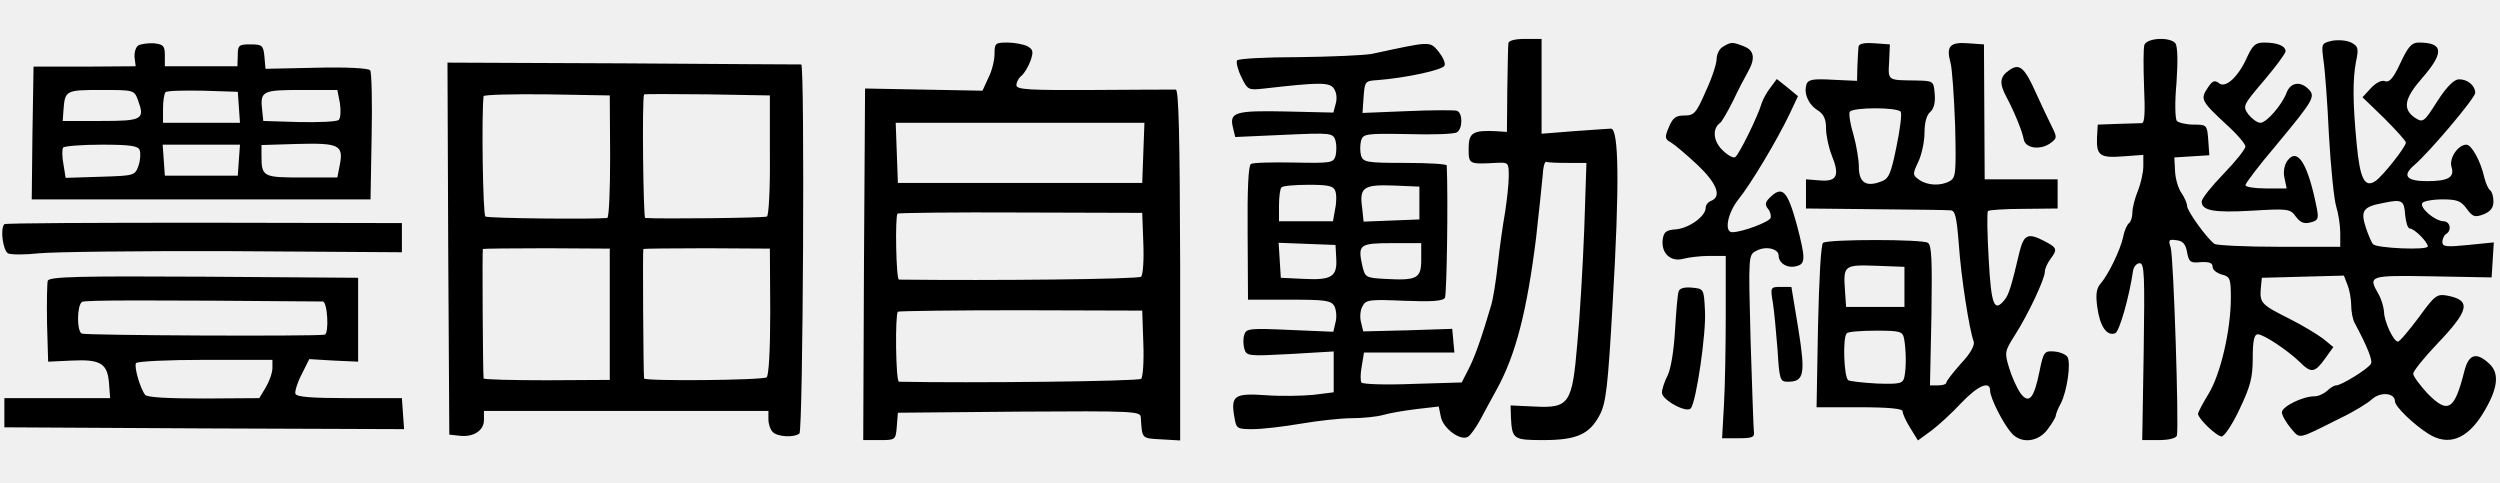
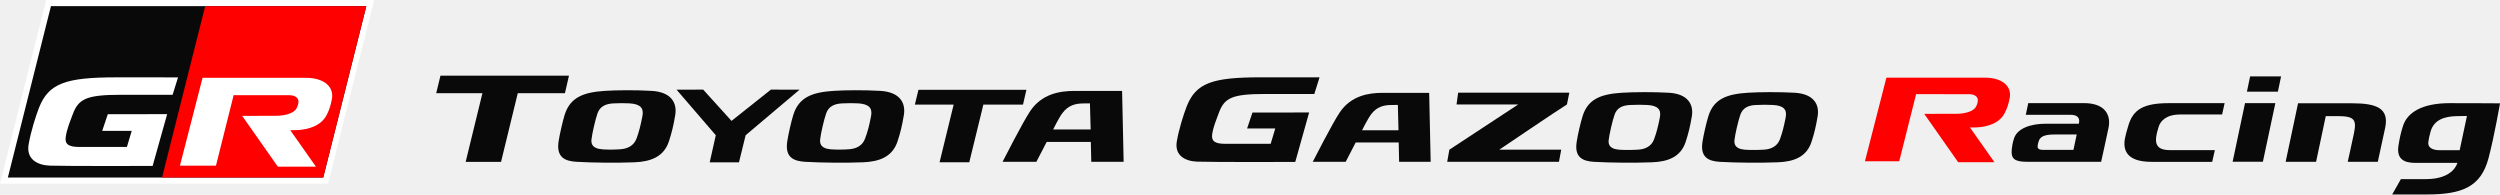
- <svg xmlns="http://www.w3.org/2000/svg" height="483" viewBox="17.3 13.4 685.5 112.3" width="2500">
-   <path d="m430.9 15.2c-.1.7-.2 6.5-.3 12.8l-.1 11.5-3-.2c-6.3-.3-7.5.4-7.5 4.7s0 4.4 7.3 4c3.7-.2 3.7-.1 3.7 3.7 0 2.1-.5 6.5-1 9.8-.6 3.3-1.5 9.7-2 14.3-.5 4.5-1.3 9.7-1.9 11.5-2.6 8.8-4.4 13.9-6.1 17.2l-1.9 3.7-13.4.4c-7.5.3-13.8.1-14.1-.4s-.3-2.5.1-4.5l.6-3.7h24.8l-.3-3.2-.3-3.3-12.2.4-12.2.3-.6-2.5c-.4-1.4-.2-3.4.4-4.4.9-1.8 1.9-1.9 11.4-1.5 7.5.3 10.6.1 11.2-.8.5-.9.9-26.8.5-36.3 0-.4-5.1-.7-11.4-.7-10.6 0-11.5-.2-12.1-2-.3-1.1-.3-2.9 0-4.1.6-1.9 1.3-2 12.9-1.8 6.7.2 12.7 0 13.4-.5 1.6-1 1.6-5.3 0-5.9-.7-.2-6.8-.2-13.6.1l-12.3.5.3-4.4c.3-4.2.4-4.4 3.8-4.6 7.8-.6 18-2.8 18.4-4 .3-.7-.5-2.4-1.7-3.9-2.4-2.8-2-2.8-18.2.7-2.2.4-11.3.8-20.2.9-8.9 0-16.4.4-16.8.9-.3.5.2 2.6 1.2 4.6 1.7 3.5 1.9 3.6 6.3 3.1 14.8-1.7 17.6-1.7 18.9-.2.8 1 1.1 2.6.7 4.2l-.7 2.6-12.9-.3c-14.1-.3-15.7.2-14.6 4.5l.6 2.5 13.4-.6c13.1-.6 13.4-.5 14.1 1.6.3 1.1.3 3 0 4.2-.6 1.9-1.3 2-11.4 1.8-5.9-.1-11.2 0-11.8.4-.7.4-1 7-.9 18.9l.1 18.3h11.3c9.9 0 11.5.2 12.4 1.8.5 1 .7 3 .3 4.4l-.6 2.6-11.9-.5c-11-.5-12-.4-12.5 1.3-.4 1.1-.3 2.8 0 3.9.6 2 1.2 2 12.6 1.4l11.9-.7v11.2l-5.6.7c-3.1.3-9 .4-13 .1-8.5-.6-9.6.1-8.7 5.6.6 3.6.6 3.7 5.2 3.7 2.5 0 8.4-.7 13.1-1.5s11-1.5 14-1.5 6.9-.4 8.6-.9 5.8-1.2 9.1-1.6l6.1-.7.6 2.9c.7 3.2 5.4 6.6 7.4 5.4.7-.4 2.2-2.5 3.4-4.7 1.1-2.1 3.2-5.9 4.5-8.3 5.2-9.4 8.3-21.5 10.8-41.6.8-7.2 1.6-14.8 1.8-17 .1-2.2.5-3.9 1-3.8.4.2 3 .3 5.9.3h5.1l-.6 18.2c-.4 10.1-1.2 24.1-1.9 31.3-1.4 16.6-2.2 17.8-11.8 17.3l-6.5-.3.1 3.3c.3 6 .7 6.2 8.9 6.2 9.2 0 12.7-1.6 15.5-7 1.7-3.3 2.2-7.8 3.5-30.7 1.9-32.2 1.7-47.8-.5-47.7-.8 0-5.4.4-10.2.7l-8.8.7v-26h-4.5c-2.9 0-4.6.5-4.6 1.2zm-47.5 40.4c.4.9.4 3.2 0 5l-.6 3.4h-14.8v-4.3c0-2.4.3-4.7.7-5 .3-.4 3.7-.7 7.4-.7 5.3 0 6.8.3 7.3 1.6zm23.1 3.4v4.5l-7.6.3-7.7.3-.4-3.8c-.8-5.6.4-6.4 8.6-6.1l7.1.3zm-22.8 15.2c.3 5-1.3 6-8.9 5.6l-6.3-.3-.3-4.8-.3-4.8 7.8.3 7.8.3zm23.3.3c0 5.2-1.1 5.8-10 5.3-5.3-.3-5.4-.4-6.2-3.8-1.2-5.6-.7-6 8.2-6h8zm198.3-58.9c-.3.8-.3 6-.1 11.5.3 6.8.2 9.9-.6 10-.6 0-3.6.1-6.6.2l-5.5.2-.2 3.5c-.2 5 .8 5.7 7.2 5.2l5.5-.4v3.1c0 1.7-.7 4.8-1.5 6.8-.8 1.9-1.5 4.6-1.5 5.9 0 1.2-.4 2.5-.9 2.9-.5.3-1.3 2-1.6 3.7-.8 3.7-4.1 10.5-6.3 13-1.1 1.3-1.3 3-.8 6.5.7 5.1 2.6 7.9 4.9 7 1.1-.4 3.8-9.7 4.9-17.2.2-1.1 1-2 1.8-2 1.3 0 1.4 3.3 1.1 24.3l-.4 24.2h4.6c2.7 0 4.6-.5 4.9-1.2.6-2.2-.9-49.2-1.7-51.6-.7-2.1-.5-2.3 1.6-2 1.8.2 2.5 1.1 2.9 3.3.5 2.7.9 3 3.8 2.7 2.3-.1 3.2.2 3.2 1.3 0 .8 1.1 1.7 2.5 2.1 2.3.6 2.5 1.1 2.5 6.4 0 8.8-2.8 20.9-6.1 26.3-1.6 2.6-2.9 5.1-2.9 5.5 0 1.3 5.1 6.2 6.5 6.2.7 0 3-3.4 4.9-7.5 3-6.3 3.6-8.7 3.6-14 0-4.8.4-6.5 1.4-6.5 1.6 0 8.2 4.4 11.5 7.6 3.1 3.1 4.1 3 6.9-.9l2.3-3.2-2.8-2.3c-1.6-1.2-5.7-3.7-9.3-5.5-7.6-3.8-8.1-4.3-7.8-8.2l.3-3 11.3-.3 11.2-.3 1 2.6c.6 1.5 1 4 1 5.6s.4 3.7.9 4.7c3.5 6.5 5.1 10.5 4.5 11.3-.8 1.4-8.1 5.9-9.5 5.9-.6 0-1.7.7-2.5 1.5-.9.8-2.4 1.5-3.5 1.5-3.2 0-8.9 2.8-8.9 4.4 0 .8 1.1 2.7 2.4 4.3 2.7 3.1 1.6 3.3 13.6-2.7 3.6-1.7 7.5-4.1 8.7-5.2 2.3-2.1 6.3-1.8 6.3.6 0 1.4 5.2 6.4 9.2 8.9 5.4 3.4 10.5 1.5 14.8-5.4 4.2-6.8 4.8-11.1 1.9-13.8-3.6-3.4-5.7-2.7-6.9 2.1-2.7 10.7-4.5 11.7-10.1 6-2.1-2.3-3.9-4.7-3.9-5.4s2.9-4.3 6.4-8c9-9.4 9.6-12.1 3-13.4-2.9-.5-3.4-.2-7.9 6-2.7 3.6-5.2 6.6-5.7 6.6-1.2 0-3.8-5.6-3.8-8.2-.1-1.3-.7-3.4-1.5-4.8-2.9-5.1-2.8-5.2 14.8-4.9l16.2.3.3-4.8.3-4.8-7 .7c-6 .6-7.1.5-7.1-.8 0-.9.5-1.9 1-2.2 1.7-1 1.1-3.5-.7-3.5-2.4-.1-6.6-3.7-5.8-5 .3-.5 2.8-1 5.5-1 4 0 5.1.4 6.7 2.6s2.2 2.4 4.6 1.5c1.9-.8 2.7-1.8 2.7-3.5 0-1.4-.4-2.7-.9-3.1-.5-.3-1.2-1.9-1.6-3.5-1-4.5-3.5-9-4.9-9-2.3 0-4.8 3.7-4.1 6.1.9 2.8-.8 3.9-6.7 3.9-5.7 0-6.9-1.5-3.5-4.4 4.2-3.6 16.7-18.4 16.7-19.8 0-2-2.1-3.8-4.5-3.7-1.3 0-3.3 2-5.9 6-3.6 5.7-3.9 5.9-6 4.6-3.6-2.4-3.1-5.3 1.8-10.9 6.2-7.1 5.9-9.8-.9-9.8-1.9 0-2.9 1.1-5 5.6-1.9 4.1-3 5.4-4.2 5-.9-.4-2.5.4-3.9 1.9l-2.3 2.5 6 5.8c3.2 3.2 5.9 6.2 5.9 6.6 0 1.2-6.4 9.3-8.4 10.6-2.9 1.9-4.2-.6-5.1-10.2-1.1-11.5-1.1-17.6-.2-22.5.8-3.7.6-4.3-1.3-5.3-1.2-.6-3.4-.8-5.2-.5-3 .7-3 .8-2.4 5.4.4 2.5 1.1 11.8 1.5 20.6.5 8.8 1.4 17.6 2 19.5s1.1 5.2 1.1 7.2v3.8h-16.7c-9.3 0-17.3-.4-17.8-.8-2-1.4-7.5-9-7.5-10.4 0-.7-.7-2.3-1.5-3.5-.9-1.2-1.7-3.9-1.8-6l-.2-3.8 4.8-.3 4.8-.3-.3-4.2c-.3-4.1-.4-4.2-4-4.2-2 0-4.1-.5-4.6-1-.5-.6-.6-5.2-.1-10.5.4-6.1.3-9.9-.3-10.8-1.5-1.8-7.7-1.5-8.5.4zm71.5 46.7c.2 2 .7 3.7 1.3 3.7 1.2 0 4.9 3.7 4.9 4.9 0 1.1-14 .5-15-.6-.4-.4-1.3-2.5-2-4.6-1.5-4.6-.7-5.7 4.7-6.7 5.3-1.1 5.8-.8 6.1 3.3zm-621.6-46.5c-.7.5-1.1 1.9-1 3.3l.3 2.4-14 .1h-14l-.3 18.2-.2 18.2h92.9l.3-17.3c.2-9.4 0-17.6-.4-18.1-.5-.6-6.8-.9-14.7-.7l-14 .3-.3-3.4c-.3-3-.6-3.3-3.8-3.3s-3.5.2-3.5 3l-.1 3h-19.9v-3c0-2.6-.4-3-3-3.3-1.6-.1-3.6.2-4.3.6zm-.1 14.9c2 5.4 1.3 5.8-10.1 5.8h-10.5l.2-2.9c.4-5.5.6-5.6 10.3-5.6 8.9 0 9.1 0 10.1 2.7zm27.7 2 .3 4.3h-21.1v-3.8c0-2.1.3-4.2.7-4.6s5-.5 10.3-.4l9.5.3zm27.7-1.1c.3 2 .2 4.1-.3 4.6s-5.3.7-10.8.6l-9.9-.3-.3-2.8c-.6-5.4-.1-5.7 10.7-5.7h9.9zm0 16.8-.7 3.6h-9.8c-10.6 0-11-.2-11-6v-2.9l9.8-.3c11.4-.3 12.7.3 11.7 5.6zm-54.9-3.9c.3.8.2 2.7-.3 4.2-1 2.8-1.1 2.8-10.5 3.1l-9.5.3-.6-3.7c-.4-2.1-.4-4.1-.1-4.6.3-.4 5-.8 10.5-.8 7.8 0 10.1.3 10.5 1.5zm27.2 2.7-.3 4.3h-20l-.3-4.3-.3-4.2h21.2zm207.2-29.1c0 1.7-.7 4.7-1.7 6.6l-1.6 3.5-16.1-.3-16.1-.3-.3 48.2-.2 48.2h4.4c4.4 0 4.5 0 4.8-3.7l.3-3.8 33.3-.3c31.1-.2 33.2-.1 33.3 1.5.4 6 .1 5.8 5.6 6.1l5.2.3v-48c-.1-36-.4-48.1-1.2-48.2-.7 0-10.8 0-22.4.1-17.8.1-21.3-.1-21.3-1.3 0-.8.6-2 1.4-2.6.8-.7 1.9-2.5 2.5-4.2.8-2.4.7-3-.9-3.9-1-.5-3.5-1-5.4-1-3.4 0-3.6.2-3.6 3.1zm40.8 27.1-.3 8.3h-67l-.3-8.3-.3-8.2h68.2zm0 24.8c.2 4.6-.1 8.7-.6 9.2-.7.7-40.6 1.1-66.4.8-.8 0-1.1-17.3-.4-18.1.2-.2 15.4-.4 33.8-.3l33.3.1zm0 27.4c.2 4.9-.1 9.3-.6 9.8-.7.7-47.2 1.2-66.4.8-.9 0-1.1-18.4-.3-19.2.3-.2 15.5-.4 33.7-.4l33.3.1zm159-81.3c-1 .5-1.8 2.1-1.8 3.4s-1.3 5.3-3 8.9c-2.6 6-3.2 6.6-5.8 6.6-2.4 0-3.2.6-4.3 3.2-1.2 2.8-1.1 3.3.6 4.2 1 .6 4.2 3.3 7.2 6.1 5.3 5 6.8 8.7 3.8 9.9-.8.3-1.5 1.1-1.5 1.9 0 2.3-4.4 5.5-8 5.9-2.9.2-3.5.7-3.8 2.9-.4 3.7 2.2 6.1 5.6 5.2 1.5-.4 4.7-.8 7.2-.8h4.5v16c0 8.8-.2 20-.5 25l-.5 9h4.5c3.9 0 4.5-.3 4.2-2-.1-1.1-.5-12.4-.9-25.1-.6-23.1-.6-23.2 1.6-24.3 2.5-1.4 6.1-.6 6.1 1.3 0 2.1 2.4 3.6 4.9 2.9 2.5-.6 2.5-2.1.1-11.3-2.6-9.5-4-10.9-7.5-7.4-1.2 1.2-1.3 1.9-.4 3 .6.7.9 1.9.7 2.5-.4 1.1-7.8 3.9-10.5 3.9-2.3 0-1.3-5.2 1.6-8.9 3.5-4.3 10.7-16.4 14.1-23.5l2.3-4.9-2.9-2.4-2.9-2.3-1.7 2.3c-1 1.2-2 3.1-2.4 4.2-1.1 3.8-6.3 14.3-7.3 14.9-.5.4-2.1-.5-3.6-2-2.5-2.5-2.7-5.9-.5-7.4.4-.3 2-3 3.5-6 1.4-3 3.3-6.6 4.1-8 2.1-3.7 1.7-5.9-1.2-7-3.1-1.2-3.4-1.2-5.6.1zm37.1.1c-.1.7-.2 3.1-.3 5.3l-.1 4-6.6-.3c-5.2-.3-6.7-.1-7.2 1.1-.9 2.4.3 5.5 2.9 7.2 1.8 1.1 2.4 2.5 2.4 5 0 1.9.7 5.3 1.6 7.5 2.2 5.5 1.4 7.2-3.3 6.8l-3.8-.3v8l19 .2c10.5.1 19.7.2 20.6.3 1.3 0 1.7 1.7 2.3 9.2.6 9 2.9 23.7 4.1 26.8.3 1-.9 3.3-3.5 6-2.2 2.5-4 4.8-4 5.2 0 .5-1 .8-2.3.8h-2.2l.4-19.1c.2-15.4.1-19.3-1-20-1.6-1-27.1-1-28.7 0-.6.3-1.1 9.8-1.4 22.8l-.4 22.3h11.8c8.1 0 11.8.4 11.8 1.1s.9 2.7 2.1 4.6l2.1 3.4 3.7-2.7c2-1.5 5.7-4.9 8.2-7.6 4.6-4.8 7.9-6.2 7.9-3.3 0 1.9 3.5 8.9 5.8 11.5 2.6 3.1 7.4 2.6 10-1 1.2-1.6 2.2-3.3 2.2-3.7s.6-2 1.4-3.4c1.7-3.4 2.8-11 1.8-12.7-.5-.7-2.1-1.4-3.7-1.5-2.6-.2-2.9.1-4 5.6-1.5 7.4-2.9 9-5.3 5.7-.9-1.4-2.3-4.4-3-6.8-1.3-4.2-1.2-4.6 1.6-9 3.7-5.8 8.2-15.4 8.2-17.4 0-.8.7-2.3 1.5-3.4 2-2.7 1.9-3.1-1.5-4.9-4.6-2.4-5.7-1.9-6.9 2.7-2.3 9.8-3 11.9-4.1 13.3-2.9 3.6-3.7 1.6-4.4-11.1-.4-6.9-.5-12.9-.2-13.2s4.7-.6 9.8-.6l9.3-.1v-8h-20l-.1-18.5-.1-18.5-4.3-.3c-5-.4-6.1.8-4.9 5.2.5 1.7 1 9.5 1.3 17.4.3 13 .2 14.3-1.5 15.2-2.5 1.4-6.2 1.2-8.4-.4-1.8-1.3-1.8-1.5-.2-4.9.9-1.9 1.7-5.5 1.7-8 0-2.8.6-4.9 1.6-5.7 1-.9 1.4-2.6 1.2-4.9-.3-3.6-.3-3.6-5.3-3.7-7.7-.1-7.5.1-7.2-5.2l.2-4.7-4.2-.3c-3-.2-4.3.1-4.4 1zm11.6 17.8c.3.6-.2 4.9-1.2 9.6-1.5 7.4-2.1 8.8-4.2 9.5-4.1 1.6-6.1.3-6.1-4 0-2-.7-6.1-1.5-8.9-.9-2.9-1.3-5.7-1-6.2.8-1.3 13.2-1.3 14 0zm1 48v5.5h-16l-.3-4.4c-.5-7-.3-7.2 8.5-6.9l7.8.3zm-.1 14.2c.6 3.4.6 8 .1 10.4-.4 1.9-1.1 2.1-7.4 1.9-3.8-.2-7.4-.6-8-.9-1.2-.8-1.6-11.8-.4-12.9.3-.4 3.9-.7 7.9-.7 6.8 0 7.4.2 7.8 2.2z" />
-   <path d="m633.5 18.9c-2.4 5.5-6 8.8-7.8 7.2-1.2-.9-1.8-.6-3.1 1.4-2 3-1.7 3.6 5.1 9.9 2.9 2.6 5.3 5.4 5.3 6.1s-2.7 4.1-6 7.5-6 6.8-6 7.6c0 2.5 3.4 3.1 13.8 2.5 9.9-.6 10.5-.5 12 1.6 1.3 1.7 2.3 2.1 4.1 1.6 2-.5 2.2-1 1.7-3.7-2.4-12.3-5.3-17-8.1-13.2-.8 1.1-1.2 3-.8 4.7l.6 2.9h-5.7c-3.1 0-5.6-.4-5.6-.9s3.7-5.4 8.3-10.8c10.7-12.9 11.1-13.6 8.7-15.8-2.2-2-4.7-1.4-5.7 1.2-1.2 3.3-5.5 8.3-7.2 8.3-.9 0-2.3-1.1-3.3-2.3-1.6-2.3-1.5-2.5 4.3-9.3 3.2-3.8 5.9-7.4 5.9-8 0-1.5-2.3-2.4-5.9-2.4-2.3 0-3.1.7-4.6 3.9zm-493.3 52.6.3 51 2.7.3c3.9.5 6.8-1.4 6.8-4.3v-2.5h78v2.3c0 1.3.5 2.8 1.2 3.5 1.3 1.3 5.7 1.6 7.3.4 1-.7 1.5-101.2.5-101.2-.3 0-22.2-.1-48.8-.3l-48.2-.2zm44.4-25.3c0 9.3-.3 16.8-.8 16.9-4.1.4-32.7.1-33.4-.4-.7-.4-1.1-28.1-.5-33 .1-.4 7.9-.6 17.3-.5l17.3.3zm43.8-.4c.1 9-.3 16.6-.8 16.9-.6.4-29.2.7-33.4.4-.5-.1-.9-32.3-.3-33.9.1-.1 7.8-.1 17.3 0l17.2.3zm-43.9 43.7v18l-17.2.1c-9.5 0-17.3-.2-17.4-.5-.2-1.4-.4-35.3-.2-35.5.1-.1 8-.2 17.5-.2l17.3.1zm44-.7c0 10.6-.4 17.6-1 18-1.2.8-33.5 1.1-33.6.3-.2-1.7-.4-35.3-.2-35.5.1-.1 8-.2 17.5-.2l17.2.1zm339.7-66.2c-2.6 1.8-2.7 3.6-.8 7.2 2.2 4.1 4.4 9.5 4.8 11.7.4 2.5 4.5 3.1 7.3 1.1 1.9-1.4 1.9-1.6.3-4.8-.9-1.8-2.8-5.8-4.2-8.9-3.2-7.2-4.6-8.3-7.4-6.3zm-549.7 42.2c-1.2 1.2-.4 7.2 1 8 .9.4 4.6.4 8.3 0s27.6-.7 53.2-.6l46.5.3v-8l-54.2-.1c-29.9 0-54.5.1-54.8.4zm11.9 15.5c-.2.7-.3 6-.2 11.8l.3 10.4 6.5-.3c7.9-.4 9.8.8 10.2 6.3l.3 4h-29v8l54.8.3 54.8.2-.3-4.2-.3-4.3h-14.4c-10.2 0-14.5-.3-14.8-1.2-.2-.6.5-3 1.7-5.3l2.1-4.2 6.7.4 6.7.3v-23l-42.3-.3c-34.4-.2-42.3 0-42.8 1.1zm75.4 5.7c1.3 0 1.8 8.9.5 9.1-3.4.5-65.7.2-66.6-.3-1.4-.8-1.3-7.8.1-8.7.8-.5 17.9-.5 66-.1zm-13.8 18.2c0 1.3-.8 3.6-1.8 5.3l-1.8 3-15.2.1c-9.8 0-15.6-.3-16.1-1-1.4-1.8-3.1-7.8-2.5-8.7.3-.5 8.8-.9 19-.9h18.4zm385.6-21c-.3.7-.7 5.5-1 10.6-.3 5.4-1.1 10.5-2 12.4-.9 1.7-1.6 3.9-1.6 4.8 0 2 6.8 5.7 7.9 4.3 1.5-1.6 4.3-20.9 3.9-26.8-.3-6-.3-6-3.6-6.3-2-.2-3.4.2-3.6 1zm25.8 3c.4 2.4.9 8.2 1.3 13 .5 8.3.7 8.8 2.8 8.8 4.5 0 4.9-2 2.9-14.5l-1.9-11.5h-2.9c-2.8 0-2.9.1-2.2 4.2z" />
+ <svg xmlns="http://www.w3.org/2000/svg" version="1.1" id="Livello_1" x="0px" y="0px" width="240.399px" height="18.698px" viewBox="0 0 240.399 18.698" enable-background="new 0 0 240.399 18.698" xml:space="preserve">
+   <g>
+     <g>
+       <polygon points="4.901,0.589 0.755,17.071 15.831,17.071 19.978,0.589   " />
+       <polygon fill="#090909" points="0.377,17.365 4.671,0.295 35.603,0.295 31.312,17.365   " />
+       <path fill="#FFFFFF" d="M4.9,0.589h30.326l-4.144,16.482H0.756L4.9,0.589z M4.441,0L4.329,0.445L0.184,16.927L0,17.66h0.756    h30.327h0.459l0.112-0.445l4.143-16.481L35.981,0H4.441z" />
+       <polygon fill="#FF0000" points="20.046,0.589 19.73,0.589 15.583,17.071 31.082,17.071 35.225,0.589   " />
+       <path fill="#FFFFFF" d="M31.916,9.528c-0.128,0.673-0.269,1.06-0.491,1.506c-0.416,0.83-1.254,1.284-2.435,1.442    c-0.463,0.059-1.081,0.041-1.081,0.041l2.469,3.507h-3.663l-3.428-4.881c0,0,2.986-0.009,3.295-0.009    c0.716,0,1.66-0.209,1.924-0.701c0.079-0.147,0.195-0.401,0.198-0.666c0.002-0.332-0.319-0.611-0.866-0.611    c-0.548,0-5.372-0.005-5.372-0.005l-1.699,6.778h-3.465l2.176-8.445c0,0,8.215-0.002,9.923-0.002    C31.258,7.483,32.129,8.419,31.916,9.528" />
+       <path fill="#FFFFFF" d="M16.073,10.977l-5.707,0.004l-0.537,1.602h2.837l-0.463,1.548H7.632c-0.997,0-1.415-0.243-1.314-0.944    c0.113-0.795,0.41-1.467,0.679-2.204c0.55-1.49,1.345-1.868,4.65-1.868c1.754,0,4.95,0.001,4.95,0.001L17.12,7.44    c0,0-4.718-0.002-5.946-0.002c-4.844,0-6.502,0.567-7.429,2.936c-0.312,0.805-0.783,2.289-0.992,3.51    c-0.248,1.441,0.866,2.004,2.053,2.044c1.639,0.055,9.87,0.028,9.87,0.028L16.073,10.977z" />
+     </g>
+     <g>
+       <path fill="#090909" d="M107.9,8.743h-4.592c-1.397,0-3.125,0.282-4.238,1.929c-0.699,1.031-2.662,4.884-2.662,4.884h3.25    l0.991-1.909h4.243l0.044,1.909h3.113L107.9,8.743z M101.27,12.447c0,0,0.555-1.125,0.885-1.565    c0.585-0.785,1.303-0.929,1.994-0.935c0.441-0.008,0.66-0.008,0.66-0.008l0.068,2.508H101.27z" />
+       <path fill="#090909" d="M62.658,8.738c-1.511-0.086-3.272-0.076-4.466-0.002c-2.029,0.131-3.369,0.587-3.903,2.331    c-0.203,0.68-0.446,1.747-0.568,2.48c-0.265,1.607,0.633,1.947,1.712,2.012c1.632,0.094,3.891,0.114,5.559,0.048    c1.583-0.062,2.85-0.526,3.336-2.03c0.266-0.82,0.437-1.509,0.601-2.503C65.127,9.907,64.56,8.846,62.658,8.738 M59.669,14.352    c-0.609,0.046-1.281,0.044-1.757,0.007c-0.407-0.039-1.121-0.144-1.037-0.941c0.06-0.554,0.369-1.914,0.58-2.517    c0.234-0.649,0.749-0.917,1.516-0.959c0.558-0.028,1.087-0.029,1.556-0.004c1.018,0.061,1.407,0.432,1.248,1.229    c-0.175,0.904-0.323,1.485-0.563,2.148C60.941,14.041,60.305,14.305,59.669,14.352" />
+       <path fill="#090909" d="M84.641,8.738c-1.506-0.086-3.269-0.076-4.464-0.002c-2.028,0.131-3.367,0.587-3.9,2.331    c-0.206,0.68-0.448,1.747-0.567,2.48c-0.266,1.607,0.629,1.947,1.708,2.012c1.63,0.094,3.893,0.114,5.565,0.048    c1.576-0.062,2.844-0.526,3.329-2.03c0.27-0.82,0.436-1.509,0.602-2.503C87.11,9.907,86.547,8.846,84.641,8.738 M81.654,14.352    c-0.611,0.046-1.278,0.044-1.759,0.007c-0.407-0.039-1.111-0.144-1.031-0.941c0.054-0.554,0.368-1.914,0.581-2.517    c0.231-0.649,0.745-0.917,1.517-0.959c0.553-0.028,1.081-0.029,1.548-0.004c1.022,0.061,1.407,0.432,1.251,1.229    c-0.176,0.904-0.319,1.485-0.572,2.148C82.932,14.041,82.295,14.305,81.654,14.352" />
+       <polygon fill="#090909" points="46.389,8.965 44.777,15.566 48.181,15.566 49.787,8.965 54.323,8.965 54.713,7.277 42.355,7.277     41.945,8.965   " />
+       <polygon fill="#090909" points="91.703,10.059 90.349,15.605 93.205,15.605 94.561,10.059 98.372,10.059 98.699,8.636     88.318,8.636 87.973,10.059   " />
+       <polygon fill="#090909" points="68.83,13.004 68.246,15.607 71.06,15.607 71.7,13.004 76.887,8.624 74.13,8.617 70.342,11.625     67.617,8.617 65.058,8.624   " />
+     </g>
+     <g>
+       <path fill="#090909" d="M194.91,15.557c-1.227,0-1.542-0.318-1.462-1.177c0.028-0.27,0.074-0.649,0.231-1.104    c0.312-0.898,1.523-1.38,3.051-1.38h3.164c0,0,0.317-0.855-0.785-0.855H194.8l0.235-1.125h5.362c1.97,0,2.624,1.085,2.358,2.38    c-0.193,0.949-0.711,3.26-0.711,3.26H194.91z M196.488,14.412h2.894l0.313-1.479h-2.15c-0.92,0-1.362,0.188-1.502,0.644    c-0.054,0.175-0.082,0.269-0.1,0.415C195.911,14.226,195.97,14.412,196.488,14.412" />
+       <path fill="#090909" d="M206.883,15.563c-2.514,0-2.761-1.258-2.532-2.331c0.074-0.354,0.116-0.494,0.298-1.115    c0.459-1.617,1.497-2.198,3.93-2.198h5.339l-0.241,1.091h-4.032c-1.385,0-1.901,0.66-2.063,1.162    c-0.137,0.427-0.206,0.722-0.244,0.987c-0.107,0.788,0.205,1.275,1.275,1.275h4.368l-0.258,1.129H206.883z" />
+       <polygon fill="#090909" points="216.37,7.347 219.348,7.347 219.041,8.812 216.064,8.812   " />
+       <polygon fill="#090909" points="217.598,15.555 218.798,9.915 215.881,9.915 214.688,15.555   " />
+       <path fill="#090909" d="M229.359,12.28c-0.23,1.083-0.71,3.278-0.71,3.278h-2.893c0,0,0.409-1.805,0.597-2.727    c0.272-1.332,0.064-1.666-1.603-1.666h-1.105l-0.931,4.393h-2.927l1.193-5.626h5.194C228.5,9.931,229.755,10.392,229.359,12.28" />
+       <path fill="#090909" d="M230.033,18.698l0.836-1.475h2.417c2.673,0,3.014-1.562,3.014-1.562h-4.069    c-0.989,0-1.817-0.318-1.592-1.684c0.1-0.603,0.182-1.084,0.436-1.88c0.426-1.299,1.847-2.178,4.501-2.178    c2.829,0,4.823,0.019,4.823,0.019s-0.54,3.13-1.103,5.272c-0.729,2.744-2.511,3.488-5.913,3.488H230.033z M236.52,14.444    l0.701-3.293c0,0-0.546,0.007-0.974,0.016c-1.141,0.025-2.201,0.318-2.526,1.493c-0.121,0.425-0.172,0.69-0.214,0.999    c-0.067,0.496,0.338,0.785,1.095,0.785H236.52z" />
+       <path fill="#FF0000" d="M193.255,9.412c-0.126,0.64-0.255,1.011-0.47,1.434c-0.396,0.793-1.193,1.224-2.32,1.372    c-0.44,0.058-1.033,0.041-1.033,0.041l2.354,3.34h-3.489l-3.263-4.65c0,0,2.847-0.008,3.135-0.008    c0.687,0,1.582-0.198,1.833-0.668c0.077-0.139,0.186-0.384,0.186-0.638c0.011-0.312-0.302-0.578-0.82-0.578    c-0.527,0-5.116-0.004-5.116-0.004l-1.623,6.455h-3.297l2.064-8.041h9.459C192.626,7.468,193.451,8.354,193.255,9.412" />
+     </g>
+     <g>
+       <path fill="#090909" d="M137.429,8.928h-4.476c-1.358,0-3.039,0.272-4.122,1.877c-0.683,1.001-2.597,4.754-2.597,4.754h3.167    l0.963-1.86h4.136l0.039,1.86h3.034L137.429,8.928 M130.973,12.529c0,0,0.54-1.089,0.858-1.52    c0.572-0.768,1.266-0.905,1.948-0.913c0.424-0.006,0.639-0.006,0.639-0.006l0.06,2.438H130.973z" />
+       <path fill="#090909" d="M149.909,15.559l0.218-1.165h-5.957c0,0,5.769-3.905,6.507-4.349c0.063-0.307,0.179-0.902,0.228-1.133    h-10.69l-0.155,1.133h5.931l-6.621,4.349l-0.207,1.165H149.909z" />
+       <path fill="#090909" d="M160.472,8.918c-1.468-0.082-3.339-0.073-4.499,0c-1.98,0.127-3.282,0.571-3.796,2.269    c-0.204,0.663-0.445,1.699-0.558,2.417c-0.262,1.561,0.611,1.893,1.661,1.958c1.592,0.092,3.951,0.108,5.574,0.044    c1.537-0.057,2.77-0.511,3.244-1.978c0.259-0.796,0.425-1.464,0.587-2.434C162.877,10.06,162.327,9.025,160.472,8.918     M157.563,14.387c-0.593,0.045-1.403,0.043-1.863,0.008c-0.401-0.037-1.094-0.139-1.011-0.921    c0.057-0.534,0.361-1.857,0.567-2.444c0.216-0.636,0.725-0.897,1.471-0.933c0.546-0.029,1.215-0.032,1.668-0.003    c0.995,0.058,1.369,0.416,1.218,1.195c-0.173,0.876-0.317,1.446-0.554,2.094C158.805,14.087,158.185,14.342,157.563,14.387" />
+       <path fill="#090909" d="M172.572,8.918c-1.468-0.082-3.341-0.073-4.506,0c-1.974,0.127-3.278,0.571-3.794,2.269    c-0.202,0.663-0.44,1.699-0.557,2.417c-0.258,1.561,0.615,1.893,1.668,1.958c1.581,0.092,3.945,0.108,5.568,0.044    c1.537-0.057,2.775-0.511,3.247-1.978c0.26-0.796,0.422-1.464,0.584-2.434C174.976,10.06,174.424,9.025,172.572,8.918     M169.662,14.387c-0.593,0.045-1.403,0.043-1.872,0.008c-0.395-0.037-1.083-0.139-1.004-0.921    c0.055-0.534,0.358-1.857,0.565-2.444c0.228-0.636,0.725-0.897,1.478-0.933c0.537-0.029,1.211-0.032,1.665-0.003    c0.992,0.058,1.369,0.416,1.217,1.195c-0.175,0.876-0.312,1.446-0.55,2.094C170.9,14.087,170.284,14.342,169.662,14.387" />
+       <path fill="#090909" d="M125.886,10.817l-5.449,0.004l-0.515,1.53h2.707l-0.441,1.478h-4.366c-0.952,0-1.353-0.23-1.261-0.901    c0.111-0.76,0.397-1.404,0.655-2.105c0.528-1.422,1.285-1.785,4.444-1.785c1.67,0,4.724,0.004,4.724,0.004l0.503-1.607h-5.683    c-4.624,0-6.21,0.542-7.094,2.803c-0.3,0.77-0.749,2.187-0.949,3.356c-0.234,1.374,0.829,1.912,1.961,1.95    c1.561,0.056,9.43,0.027,9.43,0.027L125.886,10.817z" />
+     </g>
+   </g>
</svg>
